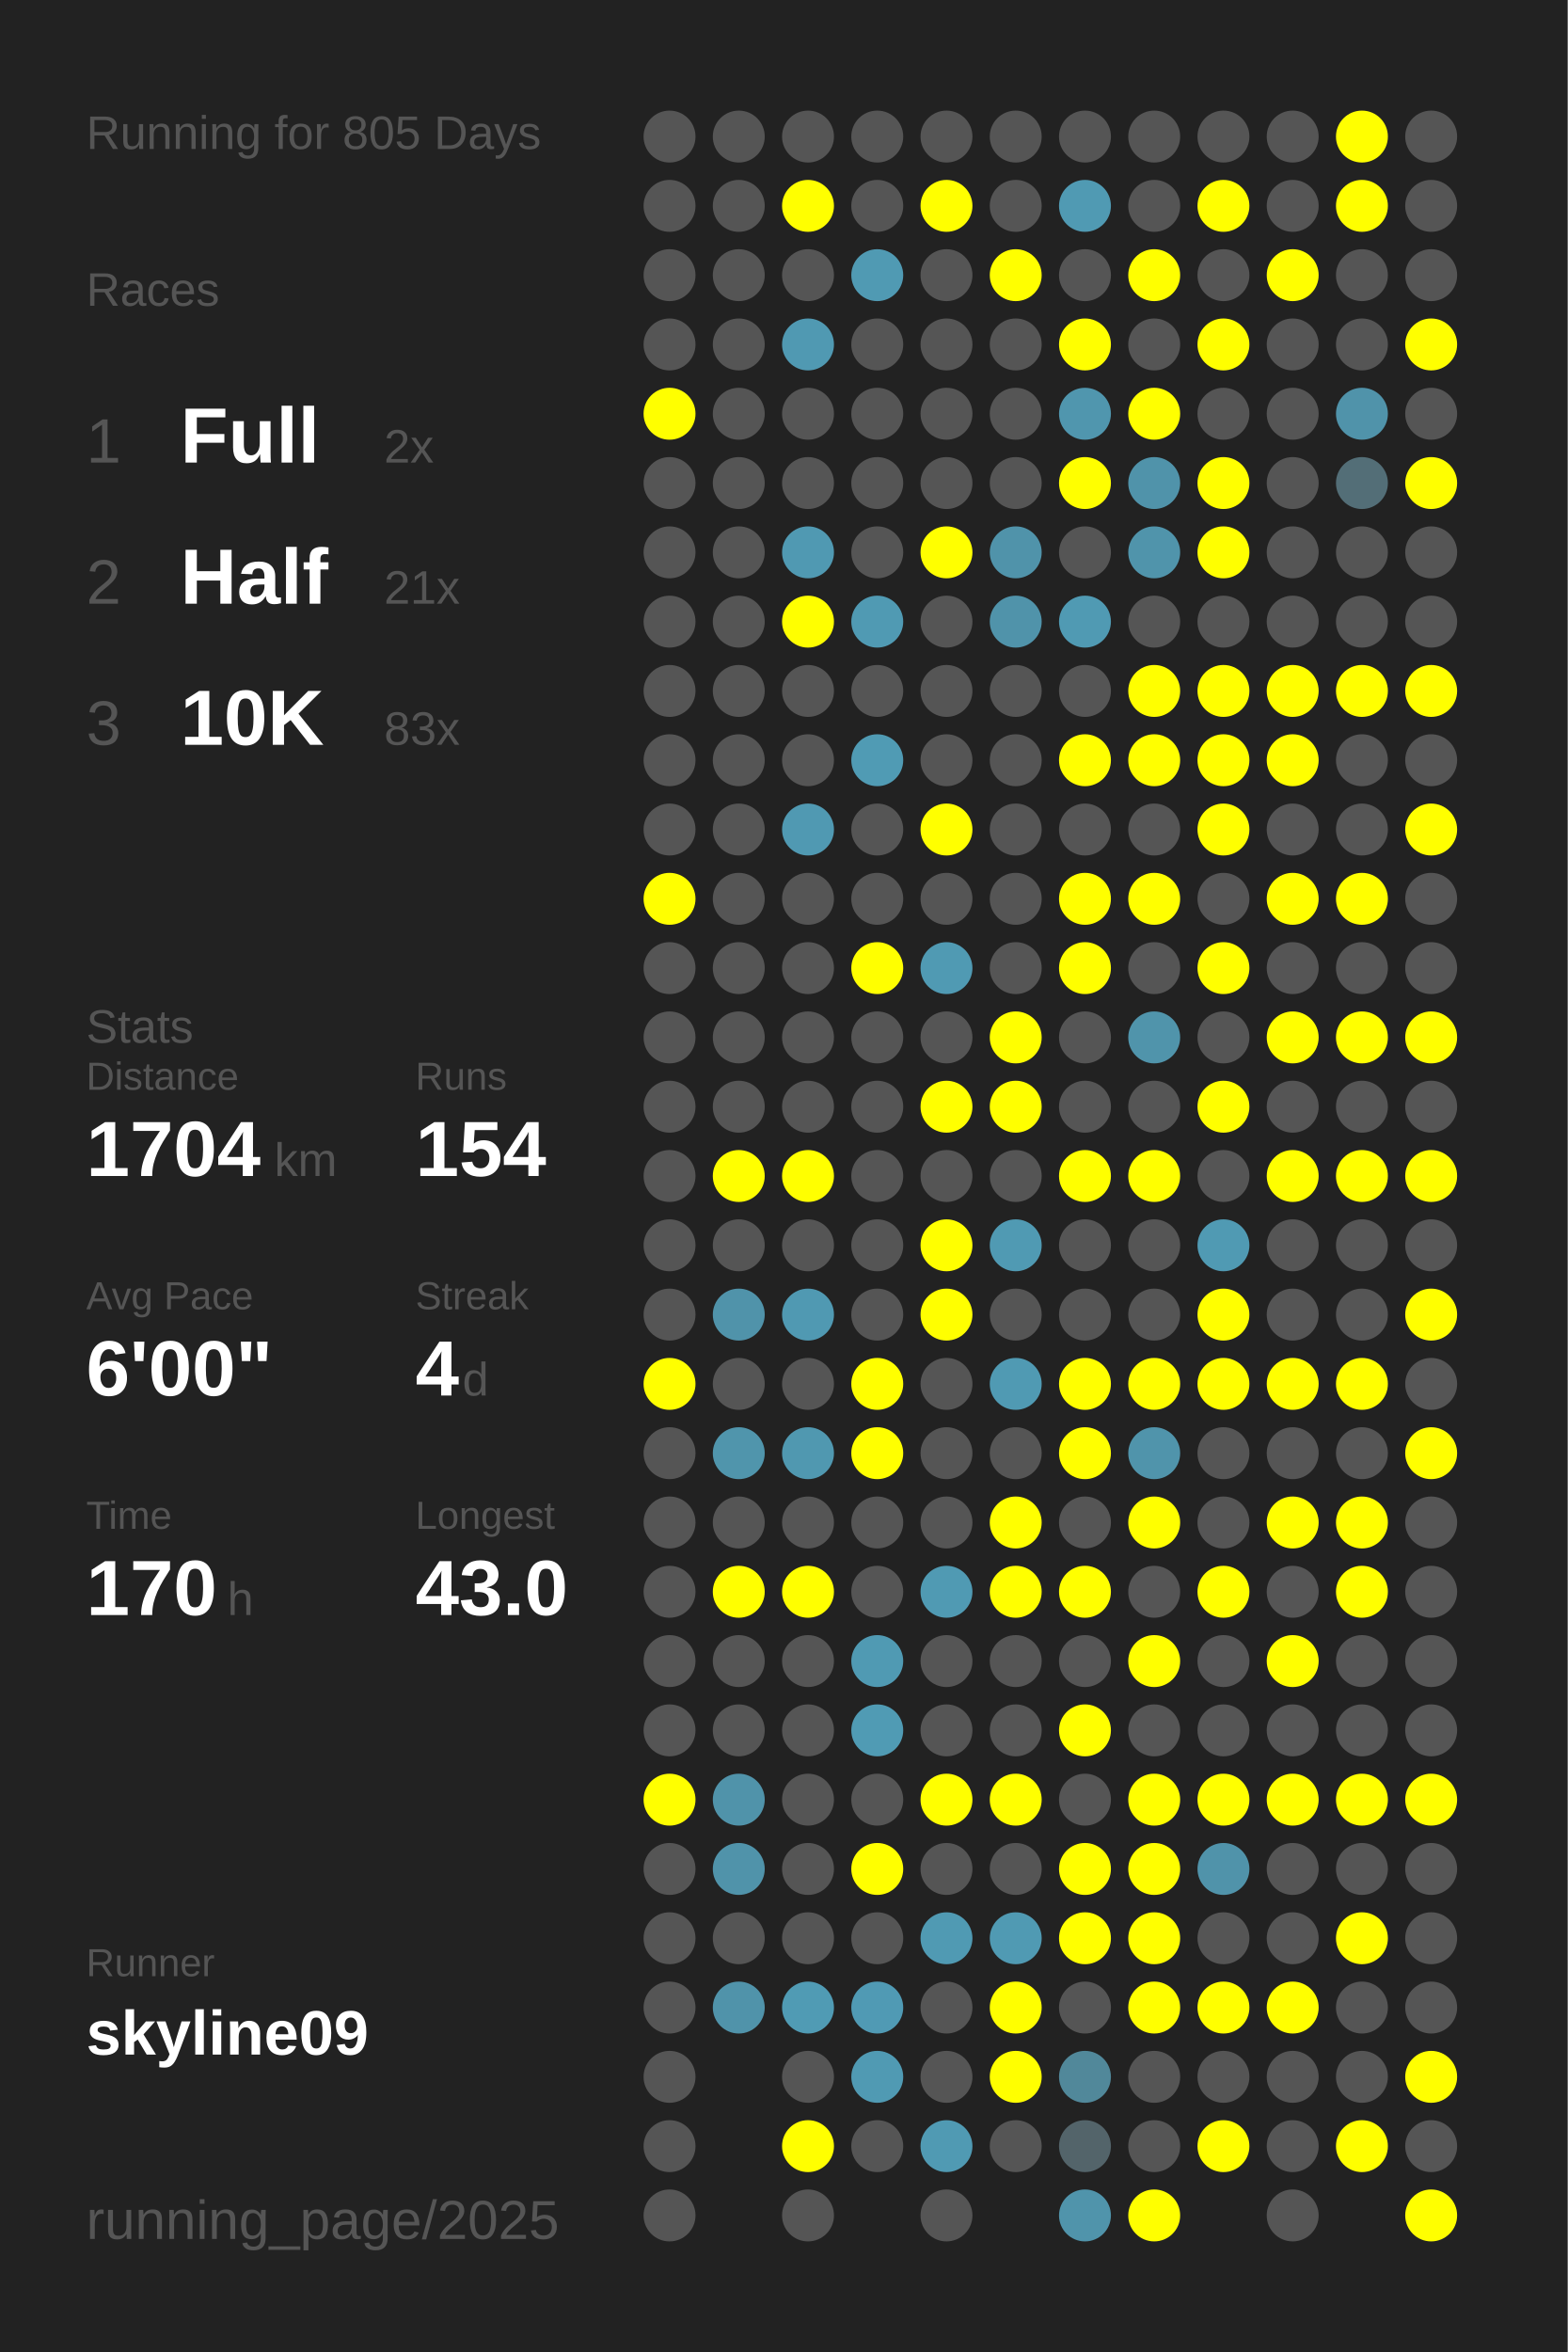
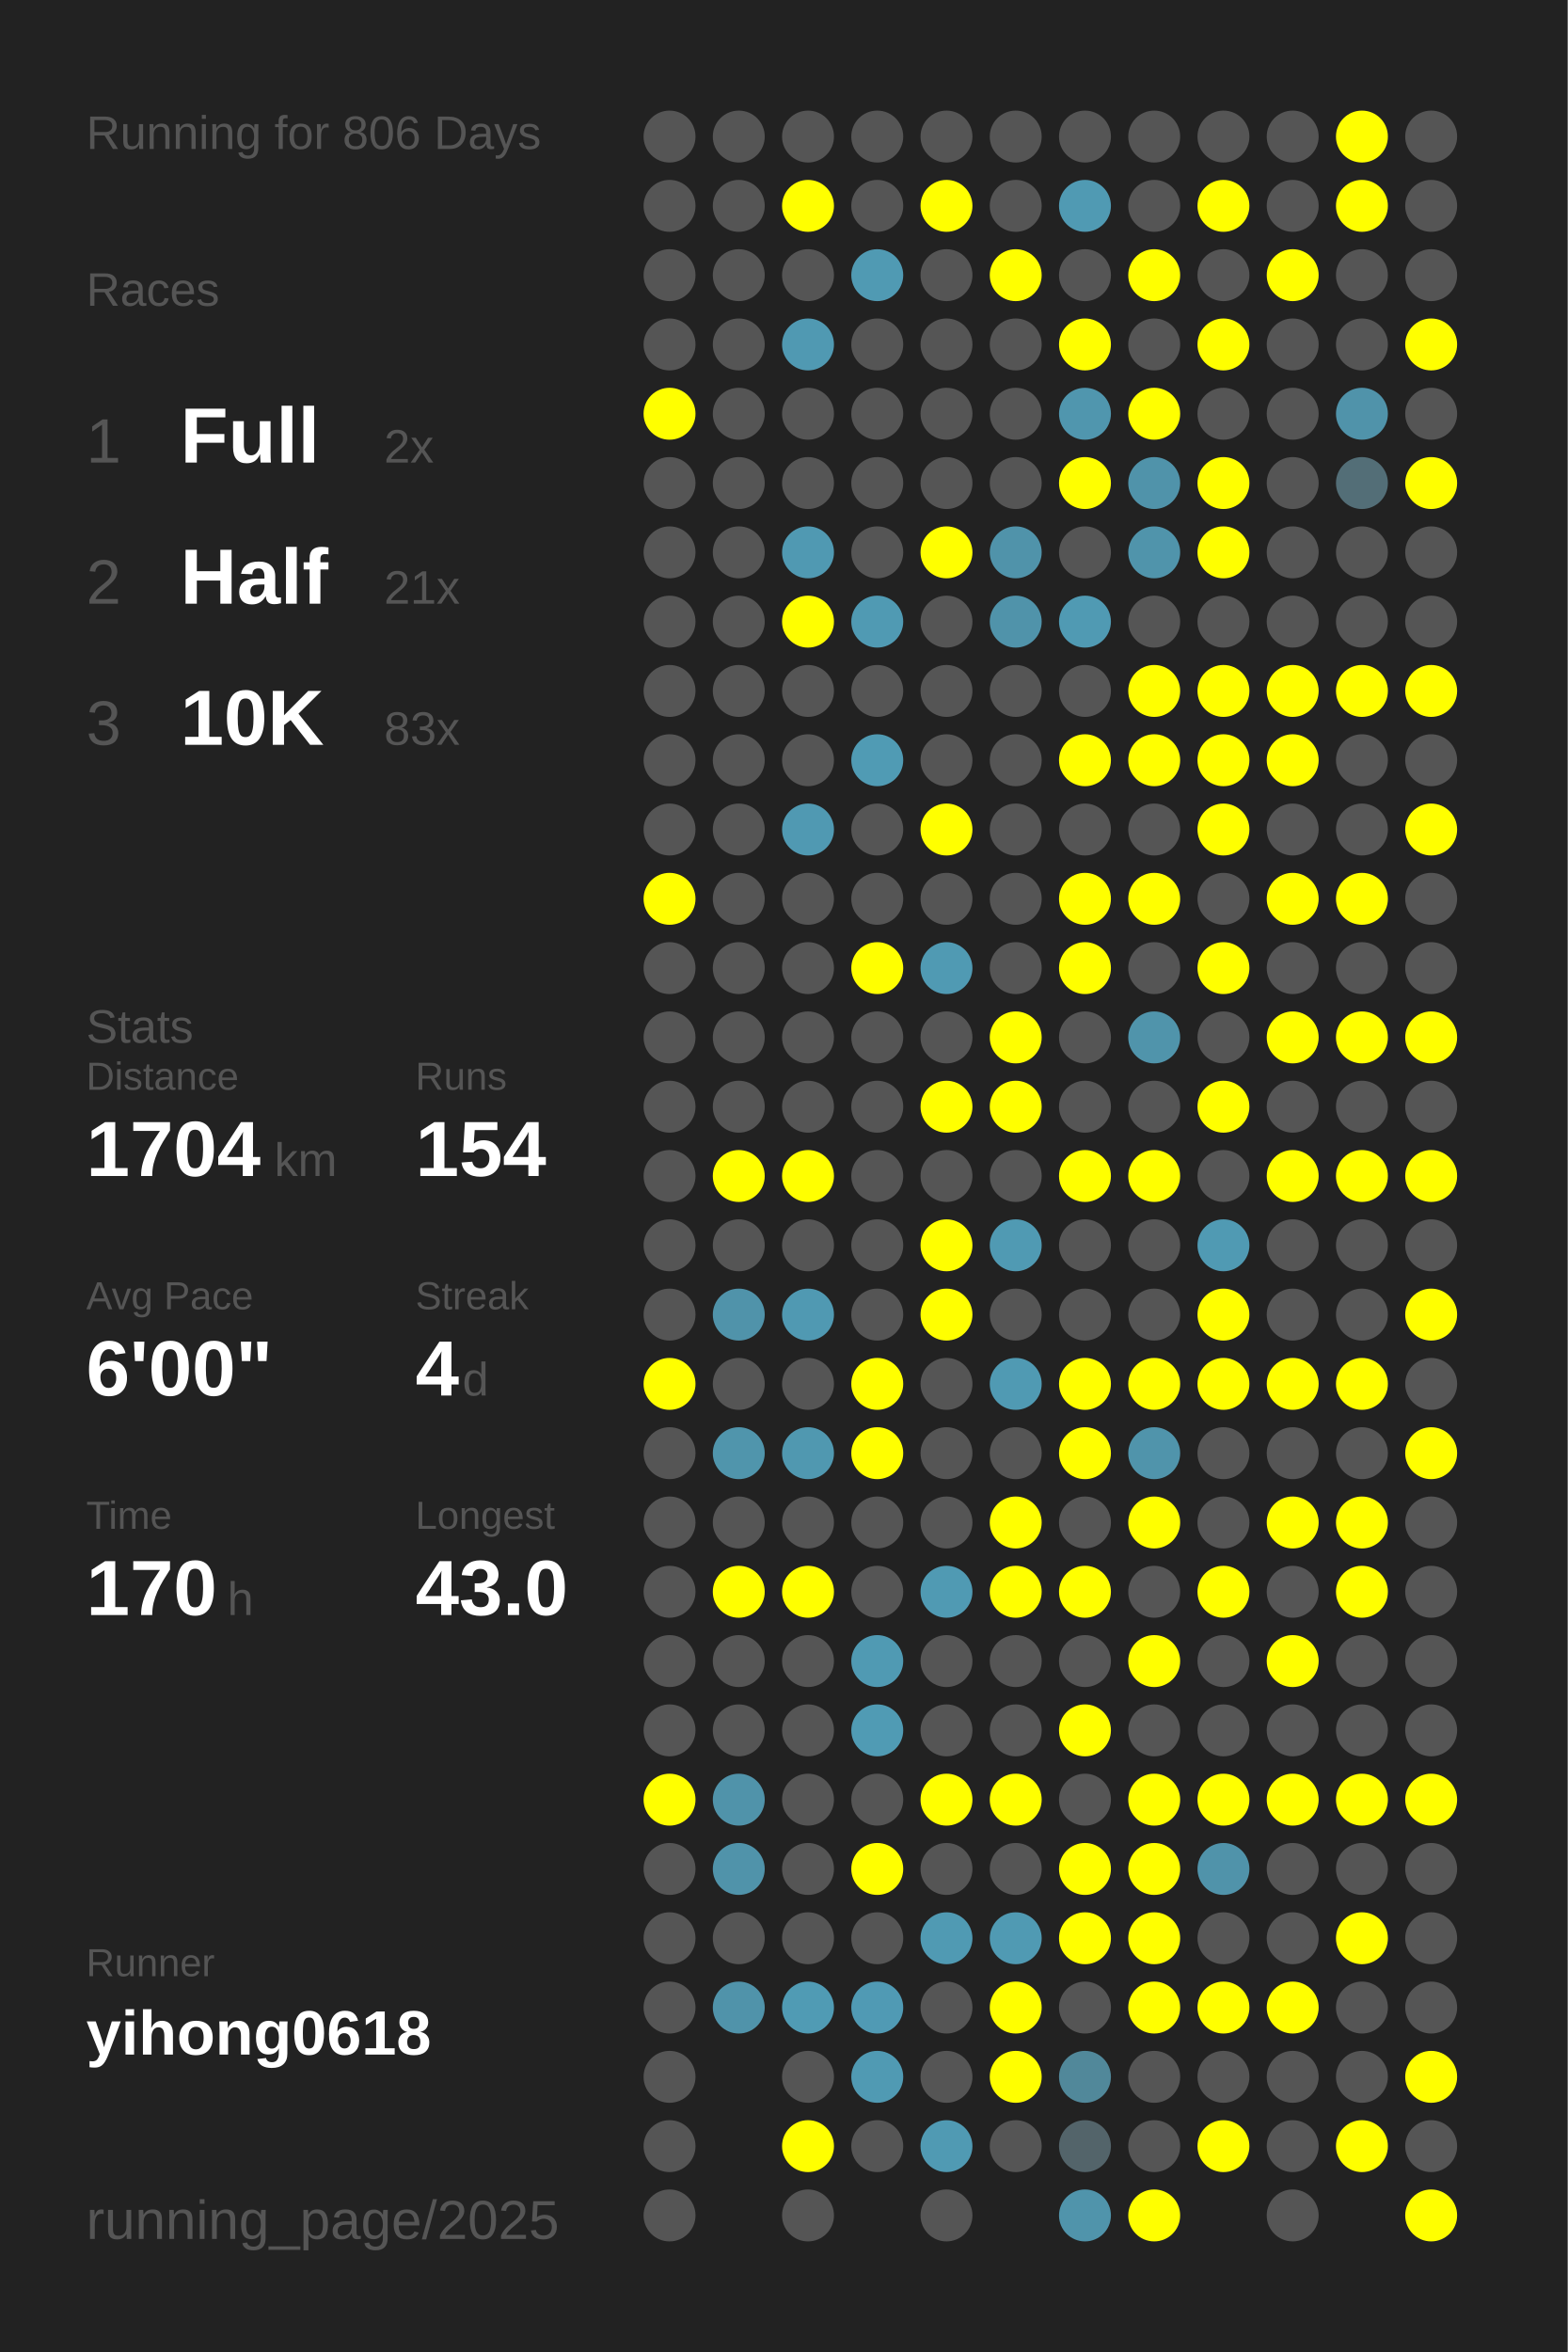
<svg xmlns="http://www.w3.org/2000/svg" baseProfile="full" height="300mm" version="1.1" viewBox="0,0,200,300" width="200mm">
  <defs />
  <rect fill="#222222" height="300" width="200" x="0" y="0" />
-   <text fill="#555555" style="font-size:6px; font-family:Arial;" x="11" y="19">Running for 805 Days</text>
+   <text fill="#555555" style="font-size:6px; font-family:Arial;" x="11" y="19">Running for 806 Days</text>
  <text fill="#555555" style="font-size:6px; font-family:Arial;" x="11" y="39">Races</text>
  <text fill="#555555" style="font-size:8px; font-family:Arial;" x="11" y="59">1</text>
  <text fill="#FFFFFF" style="font-size:10px; font-family:Arial; font-weight:bold;" x="23" y="59">Full</text>
  <text fill="#555555" style="font-size:6px; font-family:Arial;" x="49" y="59">2x</text>
  <text fill="#555555" style="font-size:8px; font-family:Arial;" x="11" y="77">2</text>
  <text fill="#FFFFFF" style="font-size:10px; font-family:Arial; font-weight:bold;" x="23" y="77">Half</text>
  <text fill="#555555" style="font-size:6px; font-family:Arial;" x="49" y="77">21x</text>
  <text fill="#555555" style="font-size:8px; font-family:Arial;" x="11" y="95">3</text>
  <text fill="#FFFFFF" style="font-size:10px; font-family:Arial; font-weight:bold;" x="23" y="95">10K</text>
  <text fill="#555555" style="font-size:6px; font-family:Arial;" x="49" y="95">83x</text>
  <text fill="#555555" style="font-size:6px; font-family:Arial;" x="11" y="133">Stats</text>
  <text fill="#555555" style="font-size:5px; font-family:Arial;" x="11" y="139">Distance</text>
  <text fill="#FFFFFF" style="font-size:10px; font-family:Arial; font-weight:bold;" x="11" y="150">1704</text>
  <text fill="#555555" style="font-size:6px; font-family:Arial;" x="35" y="150">km</text>
  <text fill="#555555" style="font-size:5px; font-family:Arial;" x="53" y="139">Runs</text>
  <text fill="#FFFFFF" style="font-size:10px; font-family:Arial; font-weight:bold;" x="53" y="150">154</text>
  <text fill="#555555" style="font-size:5px; font-family:Arial;" x="11" y="167">Avg Pace</text>
  <text fill="#FFFFFF" style="font-size:10px; font-family:Arial; font-weight:bold;" x="11" y="178">6'00"</text>
  <text fill="#555555" style="font-size:5px; font-family:Arial;" x="53" y="167">Streak</text>
  <text fill="#FFFFFF" style="font-size:10px; font-family:Arial; font-weight:bold;" x="53" y="178">4</text>
  <text fill="#555555" style="font-size:6px; font-family:Arial;" x="59" y="178">d</text>
  <text fill="#555555" style="font-size:5px; font-family:Arial;" x="11" y="195">Time</text>
  <text fill="#FFFFFF" style="font-size:10px; font-family:Arial; font-weight:bold;" x="11" y="206">170</text>
  <text fill="#555555" style="font-size:6px; font-family:Arial;" x="29" y="206">h</text>
  <text fill="#555555" style="font-size:5px; font-family:Arial;" x="53" y="195">Longest</text>
  <text fill="#FFFFFF" style="font-size:10px; font-family:Arial; font-weight:bold;" x="53" y="206">43.0</text>
  <text fill="#555555" style="font-size:5px; font-family:Arial;" x="11" y="252.065">Runner</text>
-   <text fill="#FFFFFF" style="font-size:8px; font-family:Arial; font-weight:bold;" x="11" y="262.065">skyline09</text>
+   <text fill="#FFFFFF" style="font-size:8px; font-family:Arial; font-weight:bold;" x="11" y="262.065">yihong0618</text>
  <text fill="#555555" style="font-size:7px; font-family:Arial;" x="11" y="285.581">running_page/2025</text>
  <circle cx="85.417" cy="17.419" fill="#555555" r="3.312" />
  <circle cx="85.417" cy="26.258" fill="#555555" r="3.312" />
  <circle cx="85.417" cy="35.097" fill="#555555" r="3.312" />
  <circle cx="85.417" cy="43.935" fill="#555555" r="3.312" />
  <circle cx="85.417" cy="52.774" fill="#FFFF00" r="3.312" />
  <circle cx="85.417" cy="61.613" fill="#555555" r="3.312" />
  <circle cx="85.417" cy="70.452" fill="#555555" r="3.312" />
  <circle cx="85.417" cy="79.29" fill="#555555" r="3.312" />
  <circle cx="85.417" cy="88.129" fill="#555555" r="3.312" />
  <circle cx="85.417" cy="96.968" fill="#555555" r="3.312" />
  <circle cx="85.417" cy="105.806" fill="#555555" r="3.312" />
  <circle cx="85.417" cy="114.645" fill="#FFFF00" r="3.312" />
  <circle cx="85.417" cy="123.484" fill="#555555" r="3.312" />
  <circle cx="85.417" cy="132.323" fill="#555555" r="3.312" />
  <circle cx="85.417" cy="141.161" fill="#555555" r="3.312" />
  <circle cx="85.417" cy="150" fill="#555555" r="3.312" />
  <circle cx="85.417" cy="158.839" fill="#555555" r="3.312" />
  <circle cx="85.417" cy="167.677" fill="#555555" r="3.312" />
  <circle cx="85.417" cy="176.516" fill="#FFFF00" r="3.312" />
  <circle cx="85.417" cy="185.355" fill="#555555" r="3.312" />
  <circle cx="85.417" cy="194.194" fill="#555555" r="3.312" />
  <circle cx="85.417" cy="203.032" fill="#555555" r="3.312" />
  <circle cx="85.417" cy="211.871" fill="#555555" r="3.312" />
  <circle cx="85.417" cy="220.71" fill="#555555" r="3.312" />
  <circle cx="85.417" cy="229.548" fill="#FFFF00" r="3.312" />
  <circle cx="85.417" cy="238.387" fill="#555555" r="3.312" />
  <circle cx="85.417" cy="247.226" fill="#555555" r="3.312" />
  <circle cx="85.417" cy="256.065" fill="#555555" r="3.312" />
  <circle cx="85.417" cy="264.903" fill="#555555" r="3.312" />
  <circle cx="85.417" cy="273.742" fill="#555555" r="3.312" />
  <circle cx="85.417" cy="282.581" fill="#555555" r="3.312" />
  <circle cx="94.25" cy="17.419" fill="#555555" r="3.312" />
  <circle cx="94.25" cy="26.258" fill="#555555" r="3.312" />
  <circle cx="94.25" cy="35.097" fill="#555555" r="3.312" />
  <circle cx="94.25" cy="43.935" fill="#555555" r="3.312" />
  <circle cx="94.25" cy="52.774" fill="#555555" r="3.312" />
  <circle cx="94.25" cy="61.613" fill="#555555" r="3.312" />
  <circle cx="94.25" cy="70.452" fill="#555555" r="3.312" />
  <circle cx="94.25" cy="79.29" fill="#555555" r="3.312" />
  <circle cx="94.25" cy="88.129" fill="#555555" r="3.312" />
  <circle cx="94.25" cy="96.968" fill="#555555" r="3.312" />
  <circle cx="94.25" cy="105.806" fill="#555555" r="3.312" />
  <circle cx="94.25" cy="114.645" fill="#555555" r="3.312" />
  <circle cx="94.25" cy="123.484" fill="#555555" r="3.312" />
  <circle cx="94.25" cy="132.323" fill="#555555" r="3.312" />
  <circle cx="94.25" cy="141.161" fill="#555555" r="3.312" />
  <circle cx="94.25" cy="150" fill="#FFFF00" r="3.312" />
  <circle cx="94.25" cy="158.839" fill="#555555" r="3.312" />
  <circle cx="94.25" cy="167.677" fill="#5093aa" r="3.312" />
  <circle cx="94.25" cy="176.516" fill="#555555" r="3.312" />
  <circle cx="94.25" cy="185.355" fill="#5095ac" r="3.312" />
  <circle cx="94.25" cy="194.194" fill="#555555" r="3.312" />
  <circle cx="94.25" cy="203.032" fill="#FFFF00" r="3.312" />
  <circle cx="94.25" cy="211.871" fill="#555555" r="3.312" />
  <circle cx="94.25" cy="220.71" fill="#555555" r="3.312" />
  <circle cx="94.25" cy="229.548" fill="#5093aa" r="3.312" />
  <circle cx="94.25" cy="238.387" fill="#5093aa" r="3.312" />
  <circle cx="94.25" cy="247.226" fill="#555555" r="3.312" />
  <circle cx="94.25" cy="256.065" fill="#5093aa" r="3.312" />
  <circle cx="103.083" cy="17.419" fill="#555555" r="3.312" />
  <circle cx="103.083" cy="26.258" fill="#FFFF00" r="3.312" />
  <circle cx="103.083" cy="35.097" fill="#555555" r="3.312" />
  <circle cx="103.083" cy="43.935" fill="#5099b2" r="3.312" />
  <circle cx="103.083" cy="52.774" fill="#555555" r="3.312" />
  <circle cx="103.083" cy="61.613" fill="#555555" r="3.312" />
  <circle cx="103.083" cy="70.452" fill="#5099b2" r="3.312" />
  <circle cx="103.083" cy="79.29" fill="#FFFF00" r="3.312" />
  <circle cx="103.083" cy="88.129" fill="#555555" r="3.312" />
  <circle cx="103.083" cy="96.968" fill="#555555" r="3.312" />
  <circle cx="103.083" cy="105.806" fill="#5099b2" r="3.312" />
  <circle cx="103.083" cy="114.645" fill="#555555" r="3.312" />
  <circle cx="103.083" cy="123.484" fill="#555555" r="3.312" />
  <circle cx="103.083" cy="132.323" fill="#555555" r="3.312" />
  <circle cx="103.083" cy="141.161" fill="#555555" r="3.312" />
  <circle cx="103.083" cy="150" fill="#FFFF00" r="3.312" />
  <circle cx="103.083" cy="158.839" fill="#555555" r="3.312" />
  <circle cx="103.083" cy="167.677" fill="#5099b2" r="3.312" />
  <circle cx="103.083" cy="176.516" fill="#555555" r="3.312" />
  <circle cx="103.083" cy="185.355" fill="#5098b0" r="3.312" />
  <circle cx="103.083" cy="194.194" fill="#555555" r="3.312" />
  <circle cx="103.083" cy="203.032" fill="#FFFF00" r="3.312" />
  <circle cx="103.083" cy="211.871" fill="#555555" r="3.312" />
  <circle cx="103.083" cy="220.71" fill="#555555" r="3.312" />
  <circle cx="103.083" cy="229.548" fill="#555555" r="3.312" />
  <circle cx="103.083" cy="238.387" fill="#555555" r="3.312" />
  <circle cx="103.083" cy="247.226" fill="#555555" r="3.312" />
  <circle cx="103.083" cy="256.065" fill="#509bb4" r="3.312" />
  <circle cx="103.083" cy="264.903" fill="#555555" r="3.312" />
  <circle cx="103.083" cy="273.742" fill="#FFFF00" r="3.312" />
  <circle cx="103.083" cy="282.581" fill="#555555" r="3.312" />
  <circle cx="111.917" cy="17.419" fill="#555555" r="3.312" />
  <circle cx="111.917" cy="26.258" fill="#555555" r="3.312" />
  <circle cx="111.917" cy="35.097" fill="#509ab3" r="3.312" />
  <circle cx="111.917" cy="43.935" fill="#555555" r="3.312" />
  <circle cx="111.917" cy="52.774" fill="#555555" r="3.312" />
  <circle cx="111.917" cy="61.613" fill="#555555" r="3.312" />
  <circle cx="111.917" cy="70.452" fill="#555555" r="3.312" />
  <circle cx="111.917" cy="79.29" fill="#509ab3" r="3.312" />
  <circle cx="111.917" cy="88.129" fill="#555555" r="3.312" />
  <circle cx="111.917" cy="96.968" fill="#509bb4" r="3.312" />
  <circle cx="111.917" cy="105.806" fill="#555555" r="3.312" />
  <circle cx="111.917" cy="114.645" fill="#555555" r="3.312" />
  <circle cx="111.917" cy="123.484" fill="#FFFF00" r="3.312" />
  <circle cx="111.917" cy="132.323" fill="#555555" r="3.312" />
  <circle cx="111.917" cy="141.161" fill="#555555" r="3.312" />
  <circle cx="111.917" cy="150" fill="#555555" r="3.312" />
  <circle cx="111.917" cy="158.839" fill="#555555" r="3.312" />
  <circle cx="111.917" cy="167.677" fill="#555555" r="3.312" />
  <circle cx="111.917" cy="176.516" fill="#FFFF00" r="3.312" />
  <circle cx="111.917" cy="185.355" fill="#FFFF00" r="3.312" />
  <circle cx="111.917" cy="194.194" fill="#555555" r="3.312" />
  <circle cx="111.917" cy="203.032" fill="#555555" r="3.312" />
  <circle cx="111.917" cy="211.871" fill="#509ab3" r="3.312" />
  <circle cx="111.917" cy="220.71" fill="#509bb4" r="3.312" />
  <circle cx="111.917" cy="229.548" fill="#555555" r="3.312" />
  <circle cx="111.917" cy="238.387" fill="#FFFF00" r="3.312" />
  <circle cx="111.917" cy="247.226" fill="#555555" r="3.312" />
  <circle cx="111.917" cy="256.065" fill="#509ab4" r="3.312" />
  <circle cx="111.917" cy="264.903" fill="#509ab3" r="3.312" />
  <circle cx="111.917" cy="273.742" fill="#555555" r="3.312" />
  <circle cx="120.75" cy="17.419" fill="#555555" r="3.312" />
  <circle cx="120.75" cy="26.258" fill="#FFFF00" r="3.312" />
  <circle cx="120.75" cy="35.097" fill="#555555" r="3.312" />
  <circle cx="120.75" cy="43.935" fill="#555555" r="3.312" />
  <circle cx="120.75" cy="52.774" fill="#555555" r="3.312" />
  <circle cx="120.75" cy="61.613" fill="#555555" r="3.312" />
  <circle cx="120.75" cy="70.452" fill="#FFFF00" r="3.312" />
  <circle cx="120.75" cy="79.29" fill="#555555" r="3.312" />
  <circle cx="120.75" cy="88.129" fill="#555555" r="3.312" />
  <circle cx="120.75" cy="96.968" fill="#555555" r="3.312" />
  <circle cx="120.75" cy="105.806" fill="#FFFF00" r="3.312" />
  <circle cx="120.75" cy="114.645" fill="#555555" r="3.312" />
  <circle cx="120.75" cy="123.484" fill="#509ab3" r="3.312" />
  <circle cx="120.75" cy="132.323" fill="#555555" r="3.312" />
  <circle cx="120.75" cy="141.161" fill="#FFFF00" r="3.312" />
  <circle cx="120.75" cy="150" fill="#555555" r="3.312" />
  <circle cx="120.75" cy="158.839" fill="#FFFF00" r="3.312" />
  <circle cx="120.75" cy="167.677" fill="#FFFF00" r="3.312" />
  <circle cx="120.75" cy="176.516" fill="#555555" r="3.312" />
  <circle cx="120.75" cy="185.355" fill="#555555" r="3.312" />
  <circle cx="120.75" cy="194.194" fill="#555555" r="3.312" />
  <circle cx="120.75" cy="203.032" fill="#509ab3" r="3.312" />
  <circle cx="120.75" cy="211.871" fill="#555555" r="3.312" />
  <circle cx="120.75" cy="220.71" fill="#555555" r="3.312" />
  <circle cx="120.75" cy="229.548" fill="#FFFF00" r="3.312" />
  <circle cx="120.75" cy="238.387" fill="#555555" r="3.312" />
  <circle cx="120.75" cy="247.226" fill="#509ab3" r="3.312" />
  <circle cx="120.75" cy="256.065" fill="#555555" r="3.312" />
  <circle cx="120.75" cy="264.903" fill="#555555" r="3.312" />
  <circle cx="120.75" cy="273.742" fill="#509ab3" r="3.312" />
  <circle cx="120.75" cy="282.581" fill="#555555" r="3.312" />
  <circle cx="129.583" cy="17.419" fill="#555555" r="3.312" />
  <circle cx="129.583" cy="26.258" fill="#555555" r="3.312" />
  <circle cx="129.583" cy="35.097" fill="#FFFF00" r="3.312" />
  <circle cx="129.583" cy="43.935" fill="#555555" r="3.312" />
  <circle cx="129.583" cy="52.774" fill="#555555" r="3.312" />
  <circle cx="129.583" cy="61.613" fill="#555555" r="3.312" />
  <circle cx="129.583" cy="70.452" fill="#5093aa" r="3.312" />
  <circle cx="129.583" cy="79.29" fill="#5093aa" r="3.312" />
  <circle cx="129.583" cy="88.129" fill="#555555" r="3.312" />
  <circle cx="129.583" cy="96.968" fill="#555555" r="3.312" />
  <circle cx="129.583" cy="105.806" fill="#555555" r="3.312" />
  <circle cx="129.583" cy="114.645" fill="#555555" r="3.312" />
  <circle cx="129.583" cy="123.484" fill="#555555" r="3.312" />
  <circle cx="129.583" cy="132.323" fill="#FFFF00" r="3.312" />
  <circle cx="129.583" cy="141.161" fill="#FFFF00" r="3.312" />
  <circle cx="129.583" cy="150" fill="#555555" r="3.312" />
  <circle cx="129.583" cy="158.839" fill="#509ab3" r="3.312" />
  <circle cx="129.583" cy="167.677" fill="#555555" r="3.312" />
  <circle cx="129.583" cy="176.516" fill="#509ab3" r="3.312" />
  <circle cx="129.583" cy="185.355" fill="#555555" r="3.312" />
  <circle cx="129.583" cy="194.194" fill="#FFFF00" r="3.312" />
  <circle cx="129.583" cy="203.032" fill="#FFFF00" r="3.312" />
  <circle cx="129.583" cy="211.871" fill="#555555" r="3.312" />
  <circle cx="129.583" cy="220.71" fill="#555555" r="3.312" />
  <circle cx="129.583" cy="229.548" fill="#FFFF00" r="3.312" />
  <circle cx="129.583" cy="238.387" fill="#555555" r="3.312" />
  <circle cx="129.583" cy="247.226" fill="#509ab3" r="3.312" />
  <circle cx="129.583" cy="256.065" fill="#FFFF00" r="3.312" />
  <circle cx="129.583" cy="264.903" fill="#FFFF00" r="3.312" />
  <circle cx="129.583" cy="273.742" fill="#555555" r="3.312" />
  <circle cx="138.417" cy="17.419" fill="#555555" r="3.312" />
  <circle cx="138.417" cy="26.258" fill="#509ab3" r="3.312" />
  <circle cx="138.417" cy="35.097" fill="#555555" r="3.312" />
  <circle cx="138.417" cy="43.935" fill="#FFFF00" r="3.312" />
  <circle cx="138.417" cy="52.774" fill="#5096ae" r="3.312" />
  <circle cx="138.417" cy="61.613" fill="#FFFF00" r="3.312" />
  <circle cx="138.417" cy="70.452" fill="#555555" r="3.312" />
  <circle cx="138.417" cy="79.29" fill="#509ab3" r="3.312" />
  <circle cx="138.417" cy="88.129" fill="#555555" r="3.312" />
  <circle cx="138.417" cy="96.968" fill="#FFFF00" r="3.312" />
  <circle cx="138.417" cy="105.806" fill="#555555" r="3.312" />
  <circle cx="138.417" cy="114.645" fill="#FFFF00" r="3.312" />
  <circle cx="138.417" cy="123.484" fill="#FFFF00" r="3.312" />
  <circle cx="138.417" cy="132.323" fill="#555555" r="3.312" />
  <circle cx="138.417" cy="141.161" fill="#555555" r="3.312" />
  <circle cx="138.417" cy="150" fill="#FFFF00" r="3.312" />
  <circle cx="138.417" cy="158.839" fill="#555555" r="3.312" />
  <circle cx="138.417" cy="167.677" fill="#555555" r="3.312" />
  <circle cx="138.417" cy="176.516" fill="#FFFF00" r="3.312" />
  <circle cx="138.417" cy="185.355" fill="#FFFF00" r="3.312" />
  <circle cx="138.417" cy="194.194" fill="#555555" r="3.312" />
  <circle cx="138.417" cy="203.032" fill="#FFFF00" r="3.312" />
  <circle cx="138.417" cy="211.871" fill="#555555" r="3.312" />
  <circle cx="138.417" cy="220.71" fill="#FFFF00" r="3.312" />
  <circle cx="138.417" cy="229.548" fill="#555555" r="3.312" />
  <circle cx="138.417" cy="238.387" fill="#FFFF00" r="3.312" />
  <circle cx="138.417" cy="247.226" fill="#FFFF00" r="3.312" />
  <circle cx="138.417" cy="256.065" fill="#555555" r="3.312" />
  <circle cx="138.417" cy="264.903" fill="#51889a" r="3.312" />
  <circle cx="138.417" cy="273.742" fill="#53646a" r="3.312" />
  <circle cx="138.417" cy="282.581" fill="#5094ab" r="3.312" />
  <circle cx="147.25" cy="17.419" fill="#555555" r="3.312" />
  <circle cx="147.25" cy="26.258" fill="#555555" r="3.312" />
  <circle cx="147.25" cy="35.097" fill="#FFFF00" r="3.312" />
  <circle cx="147.25" cy="43.935" fill="#555555" r="3.312" />
  <circle cx="147.25" cy="52.774" fill="#FFFF00" r="3.312" />
  <circle cx="147.25" cy="61.613" fill="#5093aa" r="3.312" />
  <circle cx="147.25" cy="70.452" fill="#5094ab" r="3.312" />
  <circle cx="147.25" cy="79.29" fill="#555555" r="3.312" />
  <circle cx="147.25" cy="88.129" fill="#FFFF00" r="3.312" />
  <circle cx="147.25" cy="96.968" fill="#FFFF00" r="3.312" />
  <circle cx="147.25" cy="105.806" fill="#555555" r="3.312" />
  <circle cx="147.25" cy="114.645" fill="#FFFF00" r="3.312" />
  <circle cx="147.25" cy="123.484" fill="#555555" r="3.312" />
  <circle cx="147.25" cy="132.323" fill="#5094ab" r="3.312" />
  <circle cx="147.25" cy="141.161" fill="#555555" r="3.312" />
  <circle cx="147.25" cy="150" fill="#FFFF00" r="3.312" />
  <circle cx="147.25" cy="158.839" fill="#555555" r="3.312" />
  <circle cx="147.25" cy="167.677" fill="#555555" r="3.312" />
  <circle cx="147.25" cy="176.516" fill="#FFFF00" r="3.312" />
  <circle cx="147.25" cy="185.355" fill="#5094ab" r="3.312" />
  <circle cx="147.25" cy="194.194" fill="#FFFF00" r="3.312" />
  <circle cx="147.25" cy="203.032" fill="#555555" r="3.312" />
  <circle cx="147.25" cy="211.871" fill="#FFFF00" r="3.312" />
  <circle cx="147.25" cy="220.71" fill="#555555" r="3.312" />
  <circle cx="147.25" cy="229.548" fill="#FFFF00" r="3.312" />
  <circle cx="147.25" cy="238.387" fill="#FFFF00" r="3.312" />
  <circle cx="147.25" cy="247.226" fill="#FFFF00" r="3.312" />
  <circle cx="147.25" cy="256.065" fill="#FFFF00" r="3.312" />
  <circle cx="147.25" cy="264.903" fill="#555555" r="3.312" />
  <circle cx="147.25" cy="273.742" fill="#555555" r="3.312" />
  <circle cx="147.25" cy="282.581" fill="#FFFF00" r="3.312" />
  <circle cx="156.083" cy="17.419" fill="#555555" r="3.312" />
  <circle cx="156.083" cy="26.258" fill="#FFFF00" r="3.312" />
  <circle cx="156.083" cy="35.097" fill="#555555" r="3.312" />
  <circle cx="156.083" cy="43.935" fill="#FFFF00" r="3.312" />
  <circle cx="156.083" cy="52.774" fill="#555555" r="3.312" />
  <circle cx="156.083" cy="61.613" fill="#FFFF00" r="3.312" />
  <circle cx="156.083" cy="70.452" fill="#FFFF00" r="3.312" />
  <circle cx="156.083" cy="79.29" fill="#555555" r="3.312" />
  <circle cx="156.083" cy="88.129" fill="#FFFF00" r="3.312" />
  <circle cx="156.083" cy="96.968" fill="#FFFF00" r="3.312" />
  <circle cx="156.083" cy="105.806" fill="#FFFF00" r="3.312" />
  <circle cx="156.083" cy="114.645" fill="#555555" r="3.312" />
  <circle cx="156.083" cy="123.484" fill="#FFFF00" r="3.312" />
  <circle cx="156.083" cy="132.323" fill="#555555" r="3.312" />
  <circle cx="156.083" cy="141.161" fill="#FFFF00" r="3.312" />
  <circle cx="156.083" cy="150" fill="#555555" r="3.312" />
  <circle cx="156.083" cy="158.839" fill="#509ab3" r="3.312" />
  <circle cx="156.083" cy="167.677" fill="#FFFF00" r="3.312" />
  <circle cx="156.083" cy="176.516" fill="#FFFF00" r="3.312" />
  <circle cx="156.083" cy="185.355" fill="#555555" r="3.312" />
  <circle cx="156.083" cy="194.194" fill="#555555" r="3.312" />
  <circle cx="156.083" cy="203.032" fill="#FFFF00" r="3.312" />
  <circle cx="156.083" cy="211.871" fill="#555555" r="3.312" />
  <circle cx="156.083" cy="220.71" fill="#555555" r="3.312" />
  <circle cx="156.083" cy="229.548" fill="#FFFF00" r="3.312" />
  <circle cx="156.083" cy="238.387" fill="#5093aa" r="3.312" />
  <circle cx="156.083" cy="247.226" fill="#555555" r="3.312" />
  <circle cx="156.083" cy="256.065" fill="#FFFF00" r="3.312" />
  <circle cx="156.083" cy="264.903" fill="#555555" r="3.312" />
  <circle cx="156.083" cy="273.742" fill="#FFFF00" r="3.312" />
  <circle cx="164.917" cy="17.419" fill="#555555" r="3.312" />
  <circle cx="164.917" cy="26.258" fill="#555555" r="3.312" />
  <circle cx="164.917" cy="35.097" fill="#FFFF00" r="3.312" />
  <circle cx="164.917" cy="43.935" fill="#555555" r="3.312" />
  <circle cx="164.917" cy="52.774" fill="#555555" r="3.312" />
  <circle cx="164.917" cy="61.613" fill="#555555" r="3.312" />
  <circle cx="164.917" cy="70.452" fill="#555555" r="3.312" />
  <circle cx="164.917" cy="79.29" fill="#555555" r="3.312" />
  <circle cx="164.917" cy="88.129" fill="#FFFF00" r="3.312" />
  <circle cx="164.917" cy="96.968" fill="#FFFF00" r="3.312" />
  <circle cx="164.917" cy="105.806" fill="#555555" r="3.312" />
  <circle cx="164.917" cy="114.645" fill="#FFFF00" r="3.312" />
  <circle cx="164.917" cy="123.484" fill="#555555" r="3.312" />
  <circle cx="164.917" cy="132.323" fill="#FFFF00" r="3.312" />
  <circle cx="164.917" cy="141.161" fill="#555555" r="3.312" />
  <circle cx="164.917" cy="150" fill="#FFFF00" r="3.312" />
  <circle cx="164.917" cy="158.839" fill="#555555" r="3.312" />
  <circle cx="164.917" cy="167.677" fill="#555555" r="3.312" />
  <circle cx="164.917" cy="176.516" fill="#FFFF00" r="3.312" />
  <circle cx="164.917" cy="185.355" fill="#555555" r="3.312" />
  <circle cx="164.917" cy="194.194" fill="#FFFF00" r="3.312" />
  <circle cx="164.917" cy="203.032" fill="#555555" r="3.312" />
  <circle cx="164.917" cy="211.871" fill="#FFFF00" r="3.312" />
  <circle cx="164.917" cy="220.71" fill="#555555" r="3.312" />
  <circle cx="164.917" cy="229.548" fill="#FFFF00" r="3.312" />
  <circle cx="164.917" cy="238.387" fill="#555555" r="3.312" />
  <circle cx="164.917" cy="247.226" fill="#555555" r="3.312" />
  <circle cx="164.917" cy="256.065" fill="#FFFF00" r="3.312" />
  <circle cx="164.917" cy="264.903" fill="#555555" r="3.312" />
  <circle cx="164.917" cy="273.742" fill="#555555" r="3.312" />
  <circle cx="164.917" cy="282.581" fill="#555555" r="3.312" />
  <circle cx="173.75" cy="17.419" fill="#FFFF00" r="3.312" />
  <circle cx="173.75" cy="26.258" fill="#FFFF00" r="3.312" />
  <circle cx="173.75" cy="35.097" fill="#555555" r="3.312" />
  <circle cx="173.75" cy="43.935" fill="#555555" r="3.312" />
  <circle cx="173.75" cy="52.774" fill="#5093aa" r="3.312" />
  <circle cx="173.75" cy="61.613" fill="#536e77" r="3.312" />
  <circle cx="173.75" cy="70.452" fill="#555555" r="3.312" />
  <circle cx="173.75" cy="79.29" fill="#555555" r="3.312" />
  <circle cx="173.75" cy="88.129" fill="#FFFF00" r="3.312" />
  <circle cx="173.75" cy="96.968" fill="#555555" r="3.312" />
  <circle cx="173.75" cy="105.806" fill="#555555" r="3.312" />
  <circle cx="173.75" cy="114.645" fill="#FFFF00" r="3.312" />
  <circle cx="173.75" cy="123.484" fill="#555555" r="3.312" />
  <circle cx="173.75" cy="132.323" fill="#FFFF00" r="3.312" />
  <circle cx="173.75" cy="141.161" fill="#555555" r="3.312" />
  <circle cx="173.75" cy="150" fill="#FFFF00" r="3.312" />
  <circle cx="173.75" cy="158.839" fill="#555555" r="3.312" />
  <circle cx="173.75" cy="167.677" fill="#555555" r="3.312" />
  <circle cx="173.75" cy="176.516" fill="#FFFF00" r="3.312" />
  <circle cx="173.75" cy="185.355" fill="#555555" r="3.312" />
  <circle cx="173.75" cy="194.194" fill="#FFFF00" r="3.312" />
  <circle cx="173.75" cy="203.032" fill="#FFFF00" r="3.312" />
  <circle cx="173.75" cy="211.871" fill="#555555" r="3.312" />
  <circle cx="173.75" cy="220.71" fill="#555555" r="3.312" />
  <circle cx="173.75" cy="229.548" fill="#FFFF00" r="3.312" />
  <circle cx="173.75" cy="238.387" fill="#555555" r="3.312" />
  <circle cx="173.75" cy="247.226" fill="#FFFF00" r="3.312" />
  <circle cx="173.75" cy="256.065" fill="#555555" r="3.312" />
  <circle cx="173.75" cy="264.903" fill="#555555" r="3.312" />
  <circle cx="173.75" cy="273.742" fill="#FFFF00" r="3.312" />
  <circle cx="182.583" cy="17.419" fill="#555555" r="3.312" />
  <circle cx="182.583" cy="26.258" fill="#555555" r="3.312" />
  <circle cx="182.583" cy="35.097" fill="#555555" r="3.312" />
  <circle cx="182.583" cy="43.935" fill="#FFFF00" r="3.312" />
  <circle cx="182.583" cy="52.774" fill="#555555" r="3.312" />
  <circle cx="182.583" cy="61.613" fill="#FFFF00" r="3.312" />
  <circle cx="182.583" cy="70.452" fill="#555555" r="3.312" />
  <circle cx="182.583" cy="79.29" fill="#555555" r="3.312" />
  <circle cx="182.583" cy="88.129" fill="#FFFF00" r="3.312" />
  <circle cx="182.583" cy="96.968" fill="#555555" r="3.312" />
  <circle cx="182.583" cy="105.806" fill="#FFFF00" r="3.312" />
  <circle cx="182.583" cy="114.645" fill="#555555" r="3.312" />
  <circle cx="182.583" cy="123.484" fill="#555555" r="3.312" />
  <circle cx="182.583" cy="132.323" fill="#FFFF00" r="3.312" />
  <circle cx="182.583" cy="141.161" fill="#555555" r="3.312" />
  <circle cx="182.583" cy="150" fill="#FFFF00" r="3.312" />
  <circle cx="182.583" cy="158.839" fill="#555555" r="3.312" />
  <circle cx="182.583" cy="167.677" fill="#FFFF00" r="3.312" />
  <circle cx="182.583" cy="176.516" fill="#555555" r="3.312" />
  <circle cx="182.583" cy="185.355" fill="#FFFF00" r="3.312" />
  <circle cx="182.583" cy="194.194" fill="#555555" r="3.312" />
  <circle cx="182.583" cy="203.032" fill="#555555" r="3.312" />
  <circle cx="182.583" cy="211.871" fill="#555555" r="3.312" />
  <circle cx="182.583" cy="220.71" fill="#555555" r="3.312" />
  <circle cx="182.583" cy="229.548" fill="#FFFF00" r="3.312" />
  <circle cx="182.583" cy="238.387" fill="#555555" r="3.312" />
  <circle cx="182.583" cy="247.226" fill="#555555" r="3.312" />
  <circle cx="182.583" cy="256.065" fill="#555555" r="3.312" />
  <circle cx="182.583" cy="264.903" fill="#FFFF00" r="3.312" />
  <circle cx="182.583" cy="273.742" fill="#555555" r="3.312" />
  <circle cx="182.583" cy="282.581" fill="#FFFF00" r="3.312" />
</svg>
